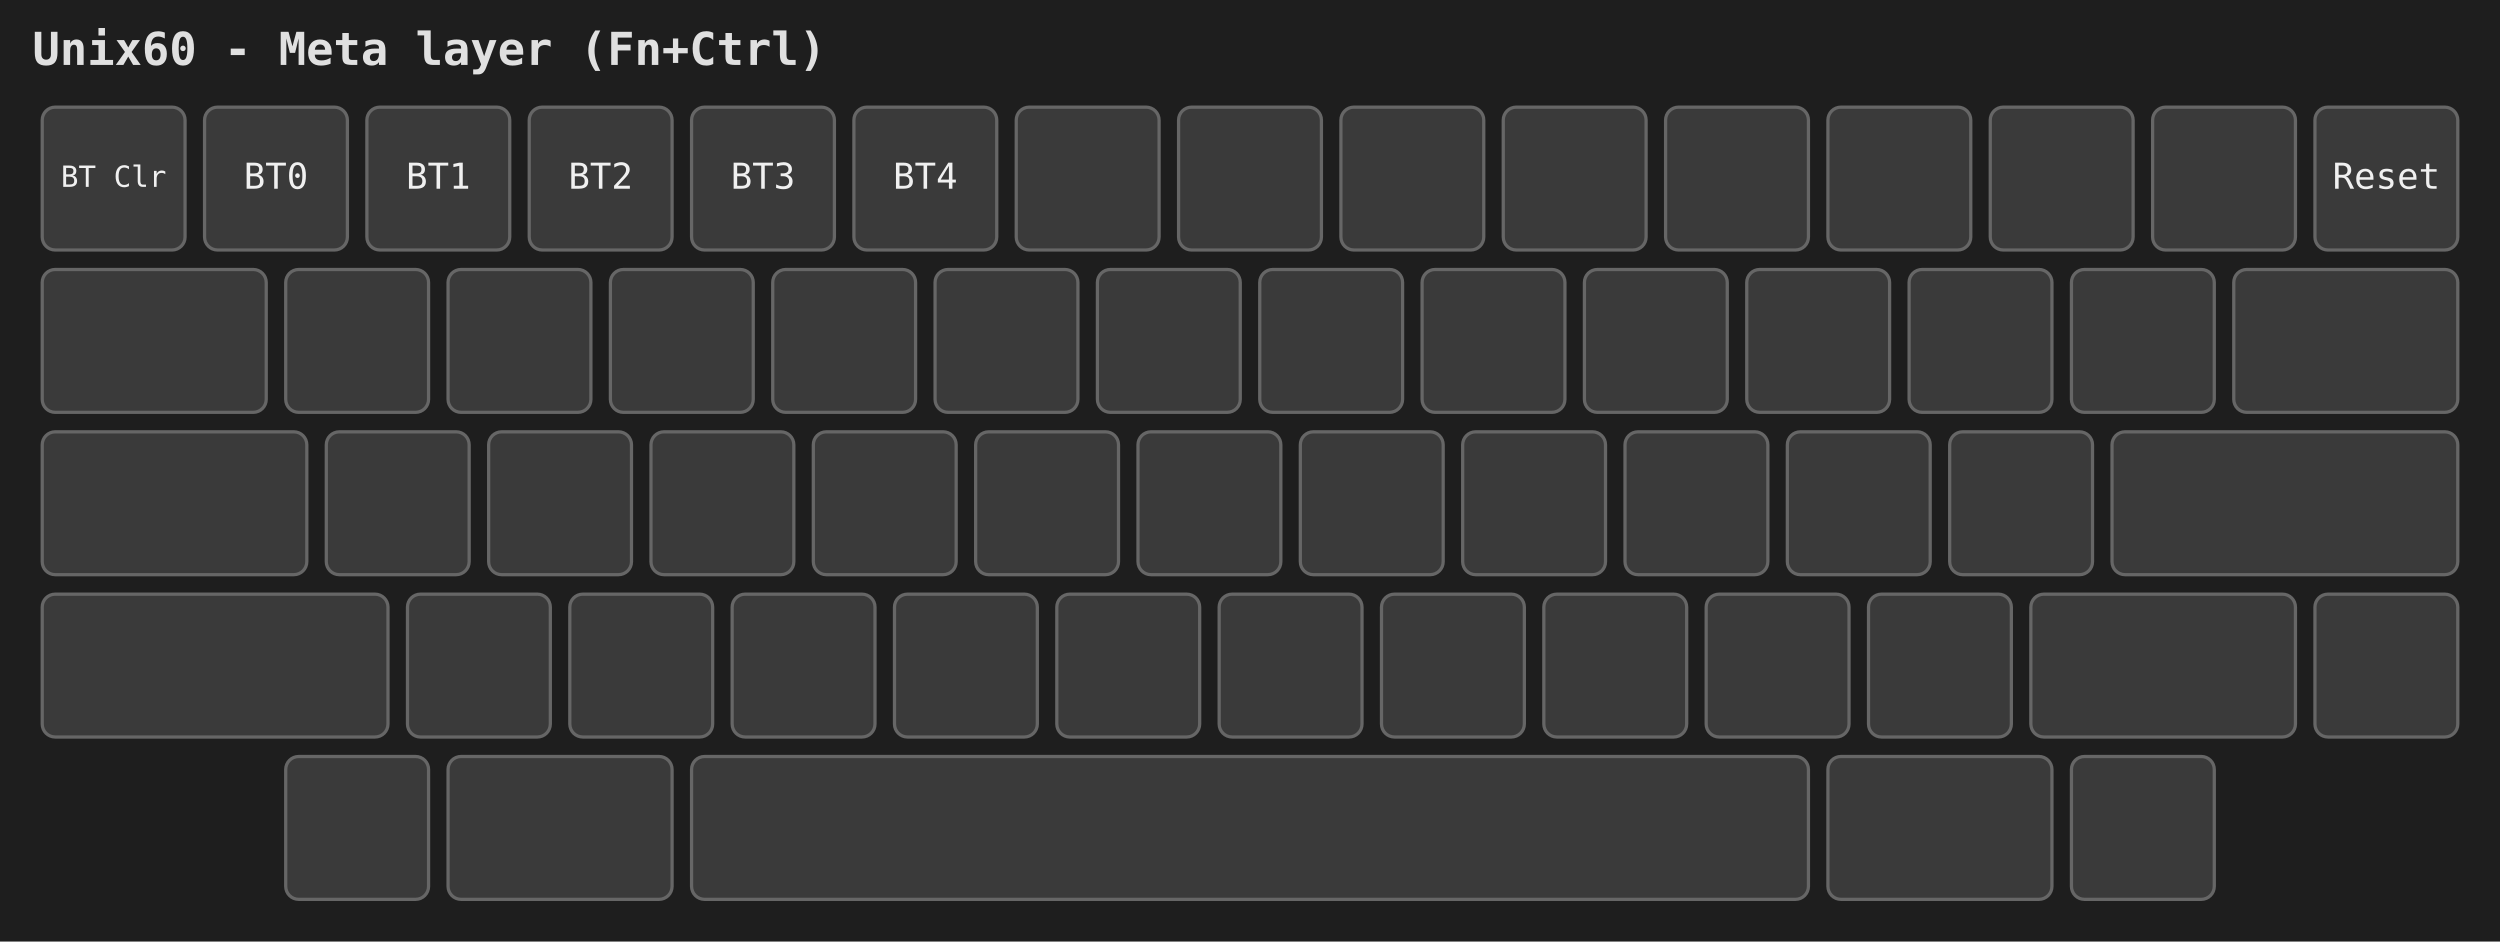
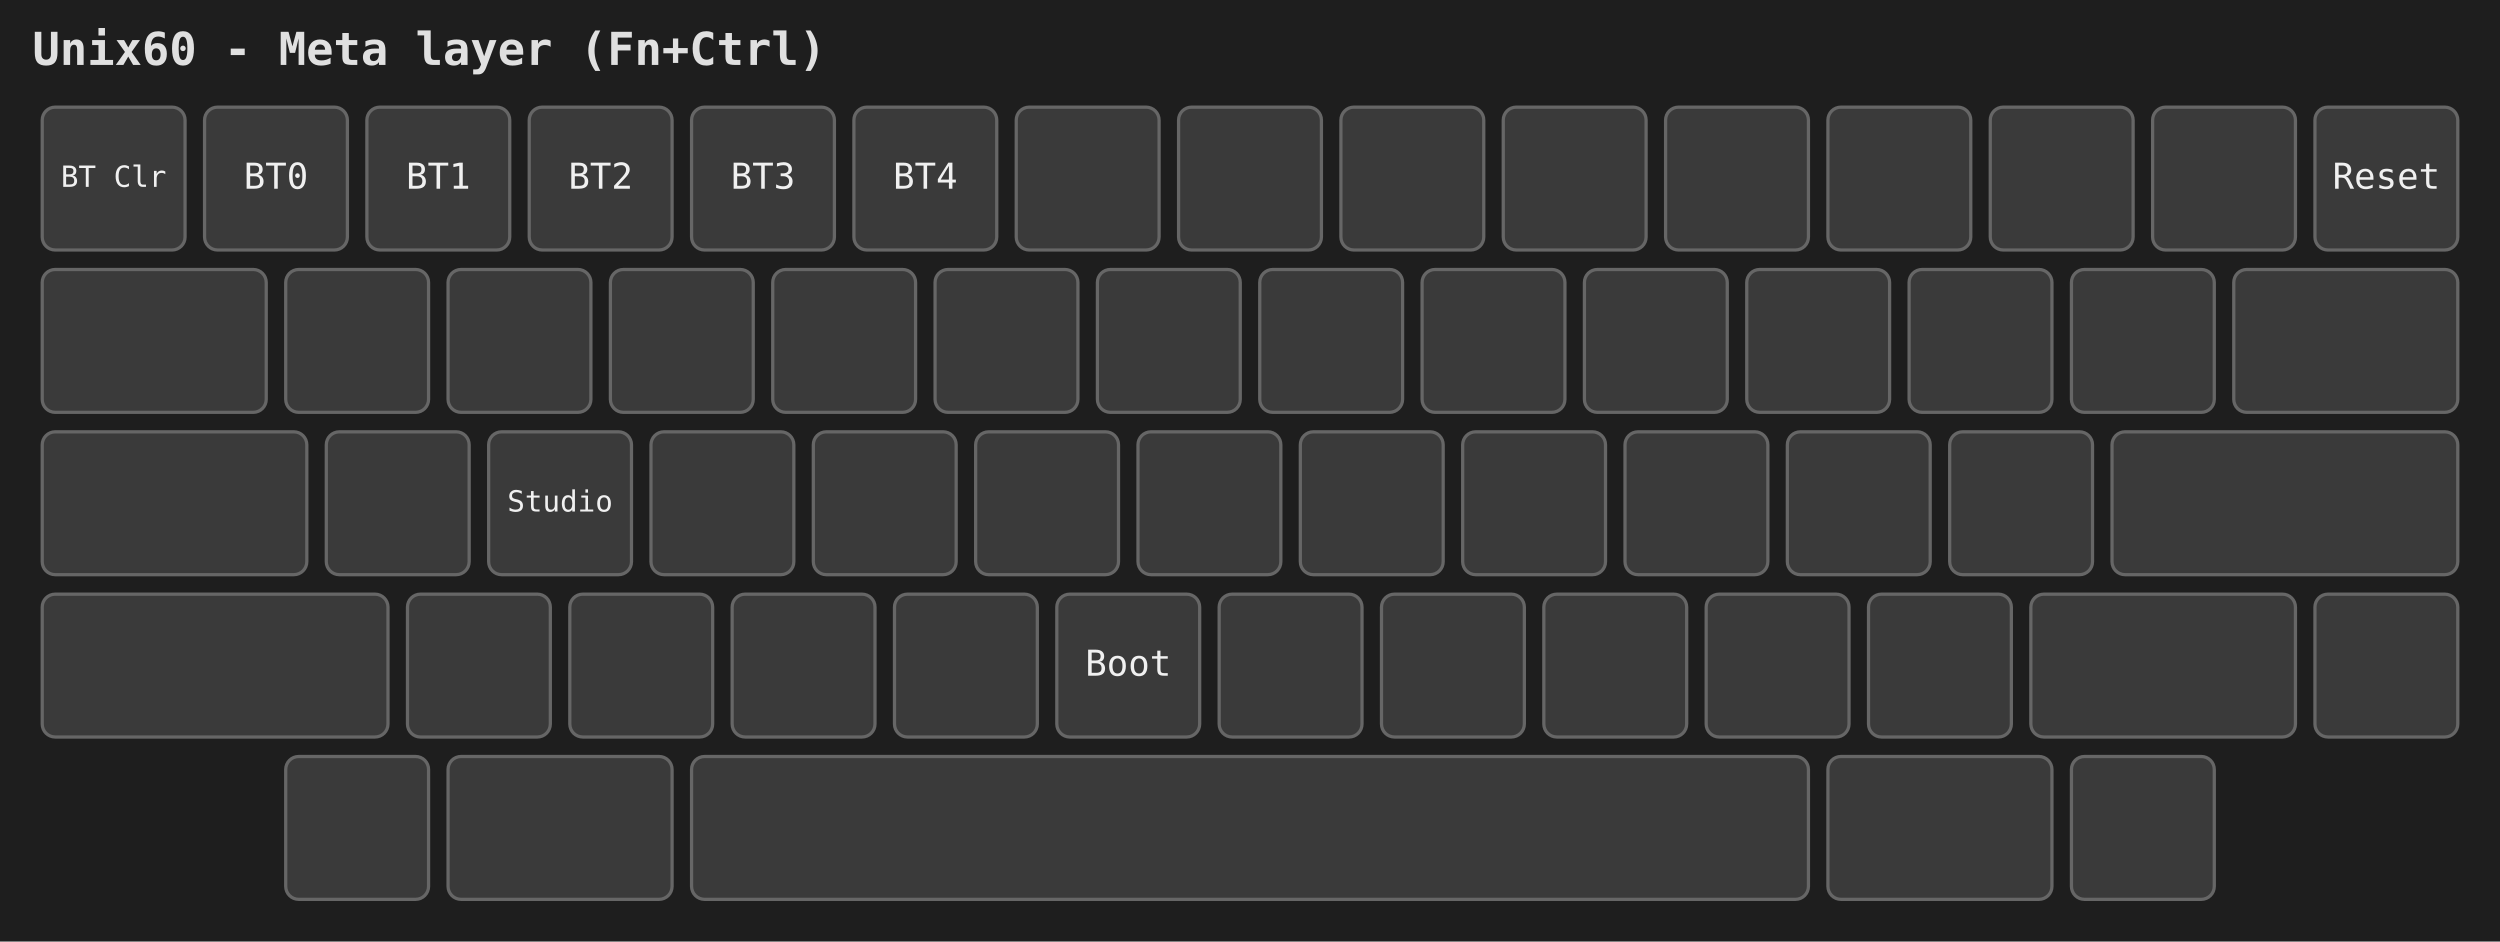
<svg xmlns="http://www.w3.org/2000/svg" viewBox="0 0 770.0 290.0" font-family="Menlo, Consolas, monospace">
  <rect x="0" y="0" width="770.0" height="290.0" fill="#1e1e1e" />
  <text x="10" y="20" fill="#e0e0e0" font-size="14" font-weight="bold">Unix60 - Meta layer (Fn+Ctrl)</text>
  <rect x="13.0" y="33.0" width="44.0" height="44.0" rx="4" fill="#3a3a3a" stroke="#666" stroke-width="1" />
  <text x="35.0" y="55.0" fill="#f0f0f0" font-size="9" text-anchor="middle" dominant-baseline="middle">BT Clr</text>
  <rect x="63.0" y="33.0" width="44.0" height="44.0" rx="4" fill="#3a3a3a" stroke="#666" stroke-width="1" />
  <text x="85.0" y="55.0" fill="#f0f0f0" font-size="11" text-anchor="middle" dominant-baseline="middle">BT0</text>
  <rect x="113.0" y="33.0" width="44.0" height="44.0" rx="4" fill="#3a3a3a" stroke="#666" stroke-width="1" />
  <text x="135.0" y="55.0" fill="#f0f0f0" font-size="11" text-anchor="middle" dominant-baseline="middle">BT1</text>
  <rect x="163.0" y="33.0" width="44.0" height="44.0" rx="4" fill="#3a3a3a" stroke="#666" stroke-width="1" />
  <text x="185.0" y="55.0" fill="#f0f0f0" font-size="11" text-anchor="middle" dominant-baseline="middle">BT2</text>
  <rect x="213.0" y="33.0" width="44.0" height="44.0" rx="4" fill="#3a3a3a" stroke="#666" stroke-width="1" />
  <text x="235.0" y="55.0" fill="#f0f0f0" font-size="11" text-anchor="middle" dominant-baseline="middle">BT3</text>
  <rect x="263.0" y="33.0" width="44.0" height="44.0" rx="4" fill="#3a3a3a" stroke="#666" stroke-width="1" />
  <text x="285.0" y="55.0" fill="#f0f0f0" font-size="11" text-anchor="middle" dominant-baseline="middle">BT4</text>
  <rect x="313.0" y="33.0" width="44.0" height="44.0" rx="4" fill="#3a3a3a" stroke="#666" stroke-width="1" />
  <rect x="363.0" y="33.0" width="44.0" height="44.0" rx="4" fill="#3a3a3a" stroke="#666" stroke-width="1" />
  <rect x="413.0" y="33.0" width="44.0" height="44.0" rx="4" fill="#3a3a3a" stroke="#666" stroke-width="1" />
  <rect x="463.0" y="33.0" width="44.0" height="44.0" rx="4" fill="#3a3a3a" stroke="#666" stroke-width="1" />
  <rect x="513.0" y="33.0" width="44.0" height="44.0" rx="4" fill="#3a3a3a" stroke="#666" stroke-width="1" />
  <rect x="563.0" y="33.0" width="44.0" height="44.0" rx="4" fill="#3a3a3a" stroke="#666" stroke-width="1" />
  <rect x="613.0" y="33.0" width="44.0" height="44.0" rx="4" fill="#3a3a3a" stroke="#666" stroke-width="1" />
  <rect x="663.0" y="33.0" width="44.0" height="44.0" rx="4" fill="#3a3a3a" stroke="#666" stroke-width="1" />
  <rect x="713.0" y="33.0" width="44.0" height="44.0" rx="4" fill="#3a3a3a" stroke="#666" stroke-width="1" />
  <text x="735.0" y="55.0" fill="#f0f0f0" font-size="11" text-anchor="middle" dominant-baseline="middle">Reset</text>
  <rect x="13.0" y="83.0" width="69.0" height="44.0" rx="4" fill="#3a3a3a" stroke="#666" stroke-width="1" />
  <rect x="88.0" y="83.0" width="44.0" height="44.0" rx="4" fill="#3a3a3a" stroke="#666" stroke-width="1" />
  <rect x="138.0" y="83.0" width="44.0" height="44.0" rx="4" fill="#3a3a3a" stroke="#666" stroke-width="1" />
  <rect x="188.0" y="83.0" width="44.0" height="44.0" rx="4" fill="#3a3a3a" stroke="#666" stroke-width="1" />
  <rect x="238.0" y="83.0" width="44.0" height="44.0" rx="4" fill="#3a3a3a" stroke="#666" stroke-width="1" />
  <rect x="288.0" y="83.0" width="44.0" height="44.0" rx="4" fill="#3a3a3a" stroke="#666" stroke-width="1" />
  <rect x="338.0" y="83.0" width="44.0" height="44.0" rx="4" fill="#3a3a3a" stroke="#666" stroke-width="1" />
  <rect x="388.0" y="83.0" width="44.0" height="44.0" rx="4" fill="#3a3a3a" stroke="#666" stroke-width="1" />
  <rect x="438.0" y="83.0" width="44.0" height="44.0" rx="4" fill="#3a3a3a" stroke="#666" stroke-width="1" />
  <rect x="488.0" y="83.0" width="44.0" height="44.0" rx="4" fill="#3a3a3a" stroke="#666" stroke-width="1" />
  <rect x="538.0" y="83.0" width="44.0" height="44.0" rx="4" fill="#3a3a3a" stroke="#666" stroke-width="1" />
  <rect x="588.0" y="83.0" width="44.0" height="44.0" rx="4" fill="#3a3a3a" stroke="#666" stroke-width="1" />
  <rect x="638.0" y="83.0" width="44.0" height="44.0" rx="4" fill="#3a3a3a" stroke="#666" stroke-width="1" />
  <rect x="688.0" y="83.0" width="69.0" height="44.0" rx="4" fill="#3a3a3a" stroke="#666" stroke-width="1" />
  <rect x="13.0" y="133.0" width="81.5" height="44.0" rx="4" fill="#3a3a3a" stroke="#666" stroke-width="1" />
  <rect x="100.5" y="133.0" width="44.0" height="44.0" rx="4" fill="#3a3a3a" stroke="#666" stroke-width="1" />
  <rect x="150.5" y="133.0" width="44.0" height="44.0" rx="4" fill="#3a3a3a" stroke="#666" stroke-width="1" />
+   <text x="172.5" y="155.0" fill="#f0f0f0" font-size="9" text-anchor="middle" dominant-baseline="middle">Studio</text>
  <rect x="200.5" y="133.0" width="44.0" height="44.0" rx="4" fill="#3a3a3a" stroke="#666" stroke-width="1" />
  <rect x="250.5" y="133.0" width="44.0" height="44.0" rx="4" fill="#3a3a3a" stroke="#666" stroke-width="1" />
  <rect x="300.5" y="133.0" width="44.0" height="44.0" rx="4" fill="#3a3a3a" stroke="#666" stroke-width="1" />
  <rect x="350.5" y="133.0" width="44.0" height="44.0" rx="4" fill="#3a3a3a" stroke="#666" stroke-width="1" />
  <rect x="400.5" y="133.0" width="44.0" height="44.0" rx="4" fill="#3a3a3a" stroke="#666" stroke-width="1" />
  <rect x="450.5" y="133.0" width="44.0" height="44.0" rx="4" fill="#3a3a3a" stroke="#666" stroke-width="1" />
  <rect x="500.5" y="133.0" width="44.0" height="44.0" rx="4" fill="#3a3a3a" stroke="#666" stroke-width="1" />
  <rect x="550.5" y="133.0" width="44.0" height="44.0" rx="4" fill="#3a3a3a" stroke="#666" stroke-width="1" />
  <rect x="600.5" y="133.0" width="44.0" height="44.0" rx="4" fill="#3a3a3a" stroke="#666" stroke-width="1" />
  <rect x="650.5" y="133.0" width="106.5" height="44.0" rx="4" fill="#3a3a3a" stroke="#666" stroke-width="1" />
  <rect x="13.0" y="183.0" width="106.5" height="44.0" rx="4" fill="#3a3a3a" stroke="#666" stroke-width="1" />
  <rect x="125.5" y="183.0" width="44.0" height="44.0" rx="4" fill="#3a3a3a" stroke="#666" stroke-width="1" />
  <rect x="175.5" y="183.0" width="44.0" height="44.0" rx="4" fill="#3a3a3a" stroke="#666" stroke-width="1" />
  <rect x="225.5" y="183.0" width="44.0" height="44.0" rx="4" fill="#3a3a3a" stroke="#666" stroke-width="1" />
  <rect x="275.5" y="183.0" width="44.0" height="44.0" rx="4" fill="#3a3a3a" stroke="#666" stroke-width="1" />
  <rect x="325.5" y="183.0" width="44.0" height="44.0" rx="4" fill="#3a3a3a" stroke="#666" stroke-width="1" />
+   <text x="347.5" y="205.0" fill="#f0f0f0" font-size="11" text-anchor="middle" dominant-baseline="middle">Boot</text>
  <rect x="375.5" y="183.0" width="44.0" height="44.0" rx="4" fill="#3a3a3a" stroke="#666" stroke-width="1" />
  <rect x="425.5" y="183.0" width="44.0" height="44.0" rx="4" fill="#3a3a3a" stroke="#666" stroke-width="1" />
  <rect x="475.5" y="183.0" width="44.0" height="44.0" rx="4" fill="#3a3a3a" stroke="#666" stroke-width="1" />
  <rect x="525.5" y="183.0" width="44.0" height="44.0" rx="4" fill="#3a3a3a" stroke="#666" stroke-width="1" />
  <rect x="575.5" y="183.0" width="44.0" height="44.0" rx="4" fill="#3a3a3a" stroke="#666" stroke-width="1" />
  <rect x="625.5" y="183.0" width="81.5" height="44.0" rx="4" fill="#3a3a3a" stroke="#666" stroke-width="1" />
  <rect x="713.0" y="183.0" width="44.0" height="44.0" rx="4" fill="#3a3a3a" stroke="#666" stroke-width="1" />
  <rect x="88.0" y="233.0" width="44.0" height="44.0" rx="4" fill="#3a3a3a" stroke="#666" stroke-width="1" />
  <rect x="138.0" y="233.0" width="69.0" height="44.0" rx="4" fill="#3a3a3a" stroke="#666" stroke-width="1" />
  <rect x="213.0" y="233.0" width="344.0" height="44.0" rx="4" fill="#3a3a3a" stroke="#666" stroke-width="1" />
  <rect x="563.0" y="233.0" width="69.0" height="44.0" rx="4" fill="#3a3a3a" stroke="#666" stroke-width="1" />
  <rect x="638.0" y="233.0" width="44.0" height="44.0" rx="4" fill="#3a3a3a" stroke="#666" stroke-width="1" />
</svg>
